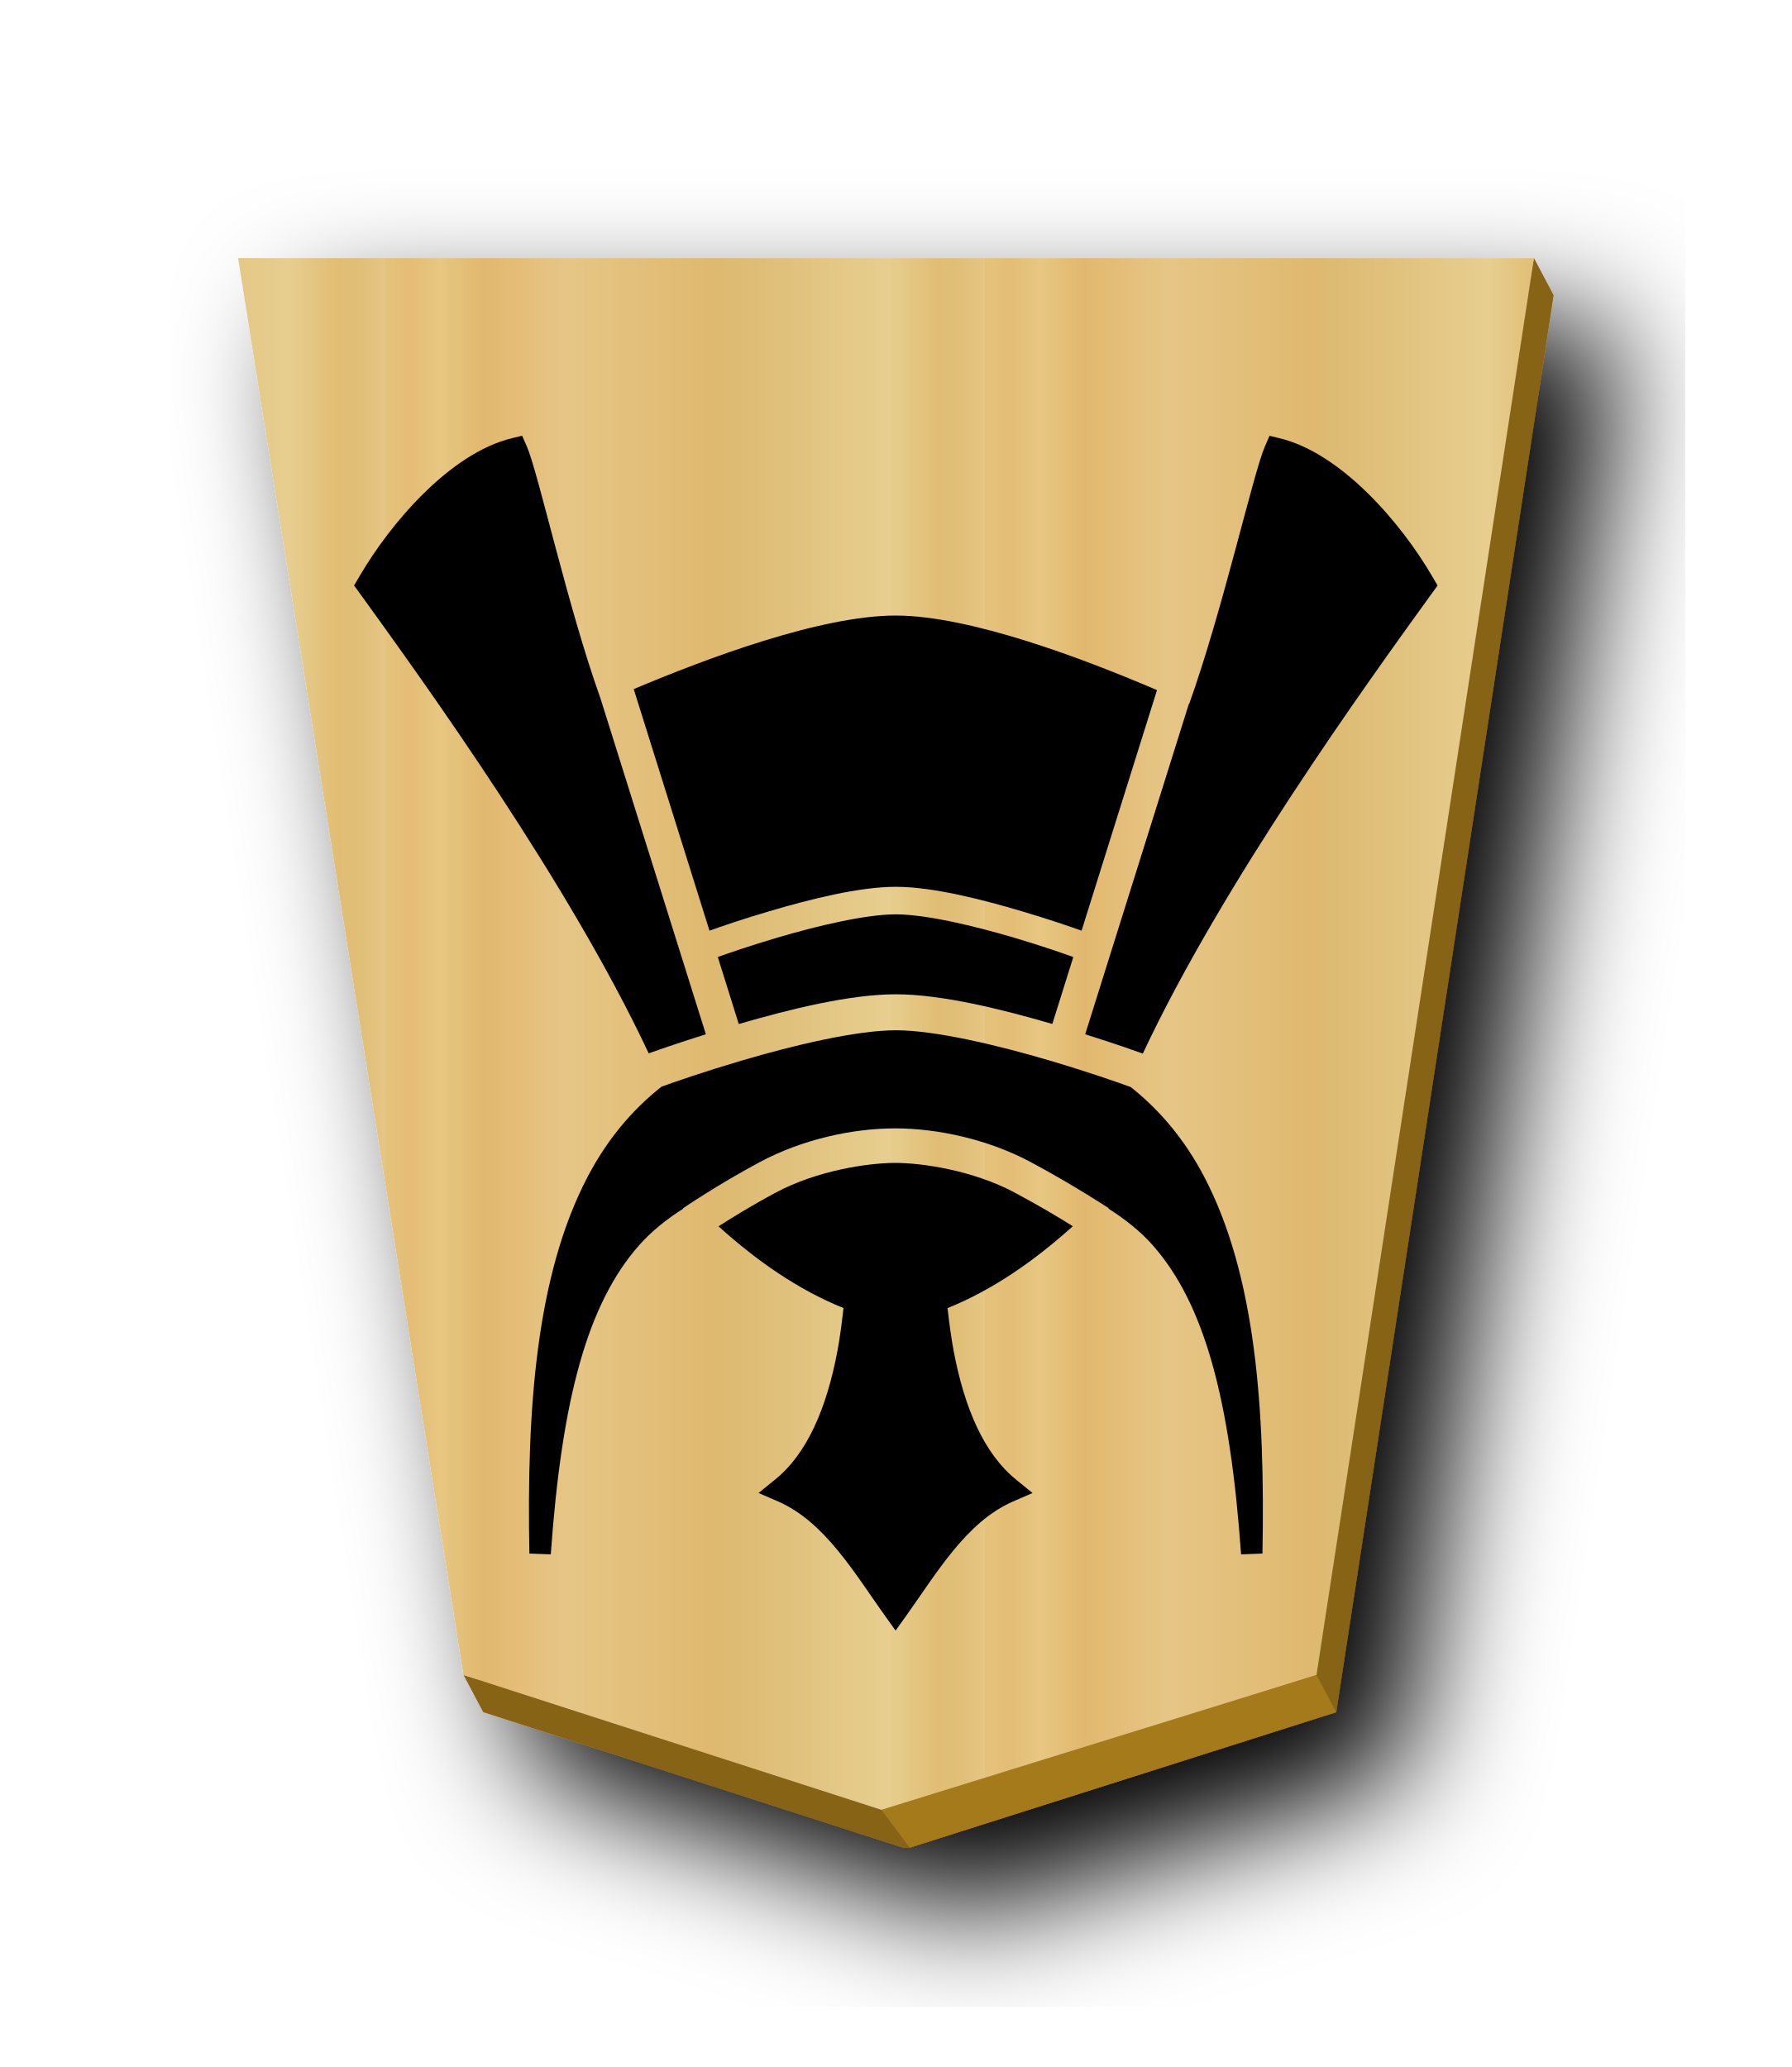
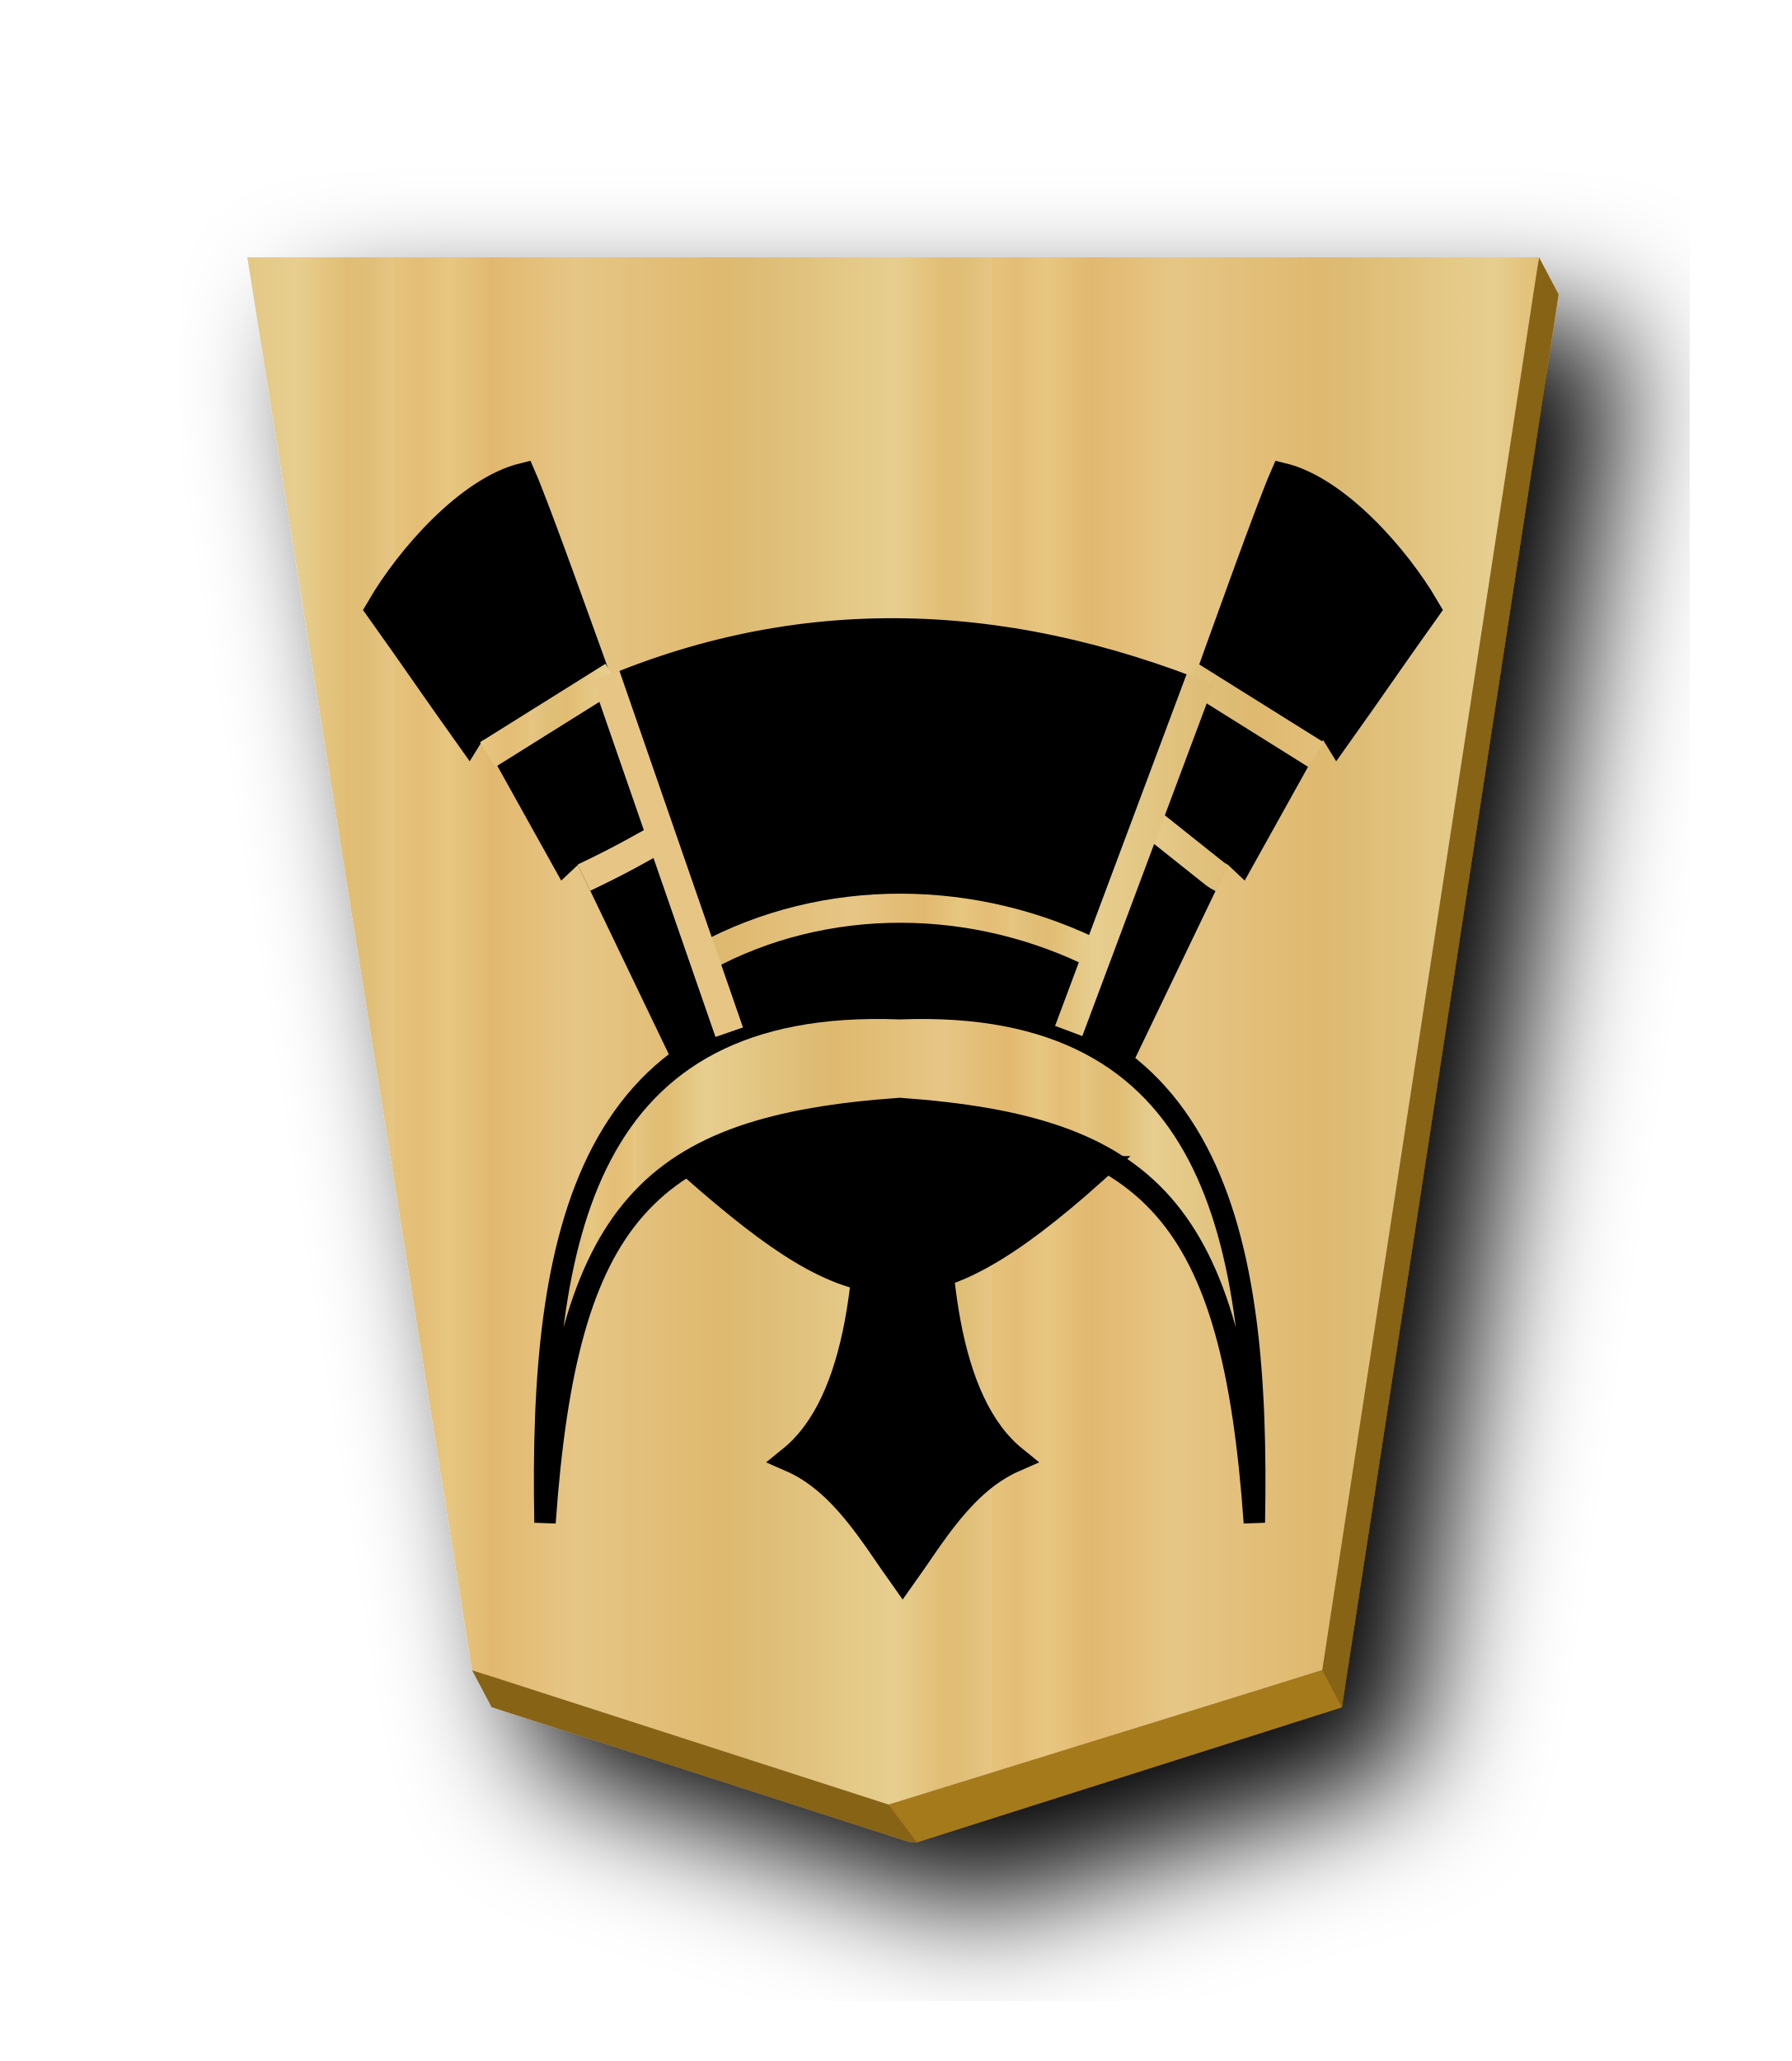
- <svg xmlns="http://www.w3.org/2000/svg" xmlns:xlink="http://www.w3.org/1999/xlink" viewBox="0 0 52 60" version="1.1" id="svg8234" width="52" height="60">
-   <defs id="defs8204">
-     <linearGradient id="a">
-       <stop offset="0" stop-color="#dfb459" id="stop8144" />
-       <stop offset=".033" stop-color="#dead54" id="stop8146" />
-       <stop offset=".093" stop-color="#e1b85f" id="stop8148" />
-       <stop offset=".165" stop-color="#dba84d" id="stop8150" />
-       <stop offset=".305" stop-color="#dfb765" id="stop8152" />
-       <stop offset=".539" stop-color="#d8a94e" id="stop8154" />
-       <stop offset=".586" stop-color="#d5ab53" id="stop8156" />
-       <stop offset=".84" stop-color="#e0bf6e" id="stop8158" />
-       <stop offset=".924" stop-color="#daae52" id="stop8160" />
-       <stop offset=".962" stop-color="#d9af57" id="stop8162" />
-       <stop offset="1" stop-color="#e1b663" id="stop8164" />
+ <svg xmlns="http://www.w3.org/2000/svg" xmlns:xlink="http://www.w3.org/1999/xlink" width="52.157" height="60" version="1.1" id="svg1717">
+   <defs id="defs1721">
+     <filter style="color-interpolation-filters:sRGB" id="filter1552">
+       <feFlood flood-opacity="0.498" flood-color="rgb(0,0,0)" result="flood" id="feFlood1542" />
+       <feComposite in="flood" in2="SourceGraphic" operator="in" result="composite1" id="feComposite1544" />
+       <feGaussianBlur in="composite1" stdDeviation="2.5" result="blur" id="feGaussianBlur1546" />
+       <feOffset dx="4.57967e-15" dy="4.41314e-15" result="offset" id="feOffset1548" />
+       <feComposite in="SourceGraphic" in2="offset" operator="over" result="composite2" id="feComposite1550" />
+     </filter>
+     <filter style="color-interpolation-filters:sRGB" id="filter1540">
+       <feFlood flood-opacity="0.498" flood-color="rgb(0,0,0)" result="flood" id="feFlood1530" />
+       <feComposite in="flood" in2="SourceGraphic" operator="in" result="composite1" id="feComposite1532" />
+       <feGaussianBlur in="composite1" stdDeviation="2.5" result="blur" id="feGaussianBlur1534" />
+       <feOffset dx="4.57967e-15" dy="4.41314e-15" result="offset" id="feOffset1536" />
+       <feComposite in="SourceGraphic" in2="offset" operator="over" result="composite2" id="feComposite1538" />
+     </filter>
+     <filter id="drop-shadow-9">
+       <feGaussianBlur in="SourceAlpha" result="blur" stdDeviation="2" id="feGaussianBlur5056" />
+       <feOffset result="offsetBlur" dx="2" dy="2" id="feOffset5058" />
+       <feBlend in="SourceGraphic" in2="offsetBlur" mode="normal" id="feBlend5060" />
+     </filter>
+     <filter id="drop-shadow-2">
+       <feGaussianBlur in="SourceAlpha" result="blur" stdDeviation="2" id="feGaussianBlur6807" />
+       <feOffset result="offsetBlur" dx="2" dy="2" id="feOffset6809" />
+       <feBlend in="SourceGraphic" in2="offsetBlur" mode="normal" id="feBlend6811" />
+     </filter>
+     <filter id="drop-shadow-2-8">
+       <feGaussianBlur in="SourceAlpha" result="blur" stdDeviation="2" id="feGaussianBlur6807-2" />
+       <feOffset result="offsetBlur" dx="2" dy="2" id="feOffset6809-8" />
+       <feBlend in="SourceGraphic" in2="offsetBlur" mode="normal" id="feBlend6811-0" />
+     </filter>
+     <filter id="drop-shadow-6">
+       <feGaussianBlur in="SourceAlpha" result="blur" stdDeviation="2" id="feGaussianBlur5056-9" />
+       <feOffset result="offsetBlur" dx="2" dy="2" id="feOffset5058-0" />
+       <feBlend in="SourceGraphic" in2="offsetBlur" mode="normal" id="feBlend5060-9" />
+     </filter>
+     <filter id="drop-shadow-27">
+       <feGaussianBlur in="SourceAlpha" result="blur" stdDeviation="2" id="feGaussianBlur5056-5" />
+       <feOffset result="offsetBlur" dx="2" dy="2" id="feOffset5058-6" />
+       <feBlend in="SourceGraphic" in2="offsetBlur" mode="normal" id="feBlend5060-96" />
+     </filter>
+     <filter id="drop-shadow-2-88">
+       <feGaussianBlur in="SourceAlpha" result="blur" stdDeviation="2" id="feGaussianBlur6807-1" />
+       <feOffset result="offsetBlur" dx="2" dy="2" id="feOffset6809-5" />
+       <feBlend in="SourceGraphic" in2="offsetBlur" mode="normal" id="feBlend6811-7" />
+     </filter>
+     <filter id="drop-shadow-2-6">
+       <feGaussianBlur in="SourceAlpha" result="blur" stdDeviation="2" id="feGaussianBlur6807-4" />
+       <feOffset result="offsetBlur" dx="2" dy="2" id="feOffset6809-6" />
+       <feBlend in="SourceGraphic" in2="offsetBlur" mode="normal" id="feBlend6811-8" />
+     </filter>
+     <filter id="drop-shadow-62">
+       <feGaussianBlur in="SourceAlpha" result="blur" stdDeviation="2" id="feGaussianBlur5056-7" />
+       <feOffset result="offsetBlur" dx="2" dy="2" id="feOffset5058-9" />
+       <feBlend in="SourceGraphic" in2="offsetBlur" mode="normal" id="feBlend5060-1" />
+     </filter>
+     <filter id="drop-shadow-1">
+       <feGaussianBlur in="SourceAlpha" result="blur" stdDeviation="2" id="feGaussianBlur5056-0" />
+       <feOffset result="offsetBlur" dx="2" dy="2" id="feOffset5058-7" />
+       <feBlend in="SourceGraphic" in2="offsetBlur" mode="normal" id="feBlend5060-4" />
+     </filter>
+     <filter id="drop-shadow-2-67">
+       <feGaussianBlur in="SourceAlpha" result="blur" stdDeviation="2" id="feGaussianBlur6807-7" />
+       <feOffset result="offsetBlur" dx="2" dy="2" id="feOffset6809-4" />
+       <feBlend in="SourceGraphic" in2="offsetBlur" mode="normal" id="feBlend6811-74" />
+     </filter>
+     <filter id="drop-shadow-2-86">
+       <feGaussianBlur in="SourceAlpha" result="blur" stdDeviation="2" id="feGaussianBlur6807-6" />
+       <feOffset result="offsetBlur" dx="2" dy="2" id="feOffset6809-9" />
+       <feBlend in="SourceGraphic" in2="offsetBlur" mode="normal" id="feBlend6811-1" />
+     </filter>
+     <filter id="drop-shadow-22">
+       <feGaussianBlur in="SourceAlpha" result="blur" stdDeviation="2" id="feGaussianBlur5056-0-5" />
+       <feOffset result="offsetBlur" dx="2" dy="2" id="feOffset5058-0-0" />
+       <feBlend in="SourceGraphic" in2="offsetBlur" mode="normal" id="feBlend5060-0" />
+     </filter>
+     <filter id="drop-shadow-2-8-6">
+       <feGaussianBlur in="SourceAlpha" result="blur" stdDeviation="2" id="feGaussianBlur6807-40" />
+       <feOffset result="offsetBlur" dx="2" dy="2" id="feOffset6809-4-3" />
+       <feBlend in="SourceGraphic" in2="offsetBlur" mode="normal" id="feBlend6811-3" />
+     </filter>
+     <filter id="drop-shadow-5">
+       <feGaussianBlur in="SourceAlpha" result="blur" stdDeviation="2" id="feGaussianBlur5056-6" />
+       <feOffset result="offsetBlur" dx="2" dy="2" id="feOffset5058-2" />
+       <feBlend in="SourceGraphic" in2="offsetBlur" mode="normal" id="feBlend5060-8" />
+     </filter>
+     <filter id="drop-shadow-5-9">
+       <feGaussianBlur in="SourceAlpha" result="blur" stdDeviation="2" id="feGaussianBlur5056-6-0" />
+       <feOffset result="offsetBlur" dx="2" dy="2" id="feOffset5058-2-0" />
+       <feBlend in="SourceGraphic" in2="offsetBlur" mode="normal" id="feBlend5060-8-3" />
+     </filter>
+     <filter id="drop-shadow-2-84">
+       <feGaussianBlur in="SourceAlpha" result="blur" stdDeviation="2" id="feGaussianBlur6807-9" />
+       <feOffset result="offsetBlur" dx="2" dy="2" id="feOffset6809-5-9" />
+       <feBlend in="SourceGraphic" in2="offsetBlur" mode="normal" id="feBlend6811-1-9" />
+     </filter>
+     <filter id="drop-shadow-5-7">
+       <feGaussianBlur in="SourceAlpha" result="blur" stdDeviation="2" id="feGaussianBlur5056-6-4" />
+       <feOffset result="offsetBlur" dx="2" dy="2" id="feOffset5058-2-07" />
+       <feBlend in="SourceGraphic" in2="offsetBlur" mode="normal" id="feBlend5060-8-9" />
+     </filter>
+     <filter id="drop-shadow-5-0">
+       <feGaussianBlur in="SourceAlpha" result="blur" stdDeviation="2" id="feGaussianBlur5056-6-2" />
+       <feOffset result="offsetBlur" dx="2" dy="2" id="feOffset5058-2-2" />
+       <feBlend in="SourceGraphic" in2="offsetBlur" mode="normal" id="feBlend5060-8-4" />
+     </filter>
+     <filter id="drop-shadow-2-8-6-3">
+       <feGaussianBlur in="SourceAlpha" result="blur" stdDeviation="2" id="feGaussianBlur6807-40-7" />
+       <feOffset result="offsetBlur" dx="2" dy="2" id="feOffset6809-4-3-6" />
+       <feBlend in="SourceGraphic" in2="offsetBlur" mode="normal" id="feBlend6811-3-1" />
+     </filter>
+     <filter id="drop-shadow-2-8-6-8">
+       <feGaussianBlur in="SourceAlpha" result="blur" stdDeviation="2" id="feGaussianBlur6807-40-6" />
+       <feOffset result="offsetBlur" dx="2" dy="2" id="feOffset6809-4-3-1" />
+       <feBlend in="SourceGraphic" in2="offsetBlur" mode="normal" id="feBlend6811-3-8" />
+     </filter>
+     <filter id="drop-shadow-22-1">
+       <feGaussianBlur in="SourceAlpha" result="blur" stdDeviation="2" id="feGaussianBlur5056-0-5-5" />
+       <feOffset result="offsetBlur" dx="2" dy="2" id="feOffset5058-0-0-8" />
+       <feBlend in="SourceGraphic" in2="offsetBlur" mode="normal" id="feBlend5060-0-4" />
+     </filter>
+     <linearGradient id="linearGradient12530">
+       <stop style="stop-color:#dfb459;stop-opacity:1" offset="0" id="stop12526" />
+       <stop id="stop16843" offset="0.033" style="stop-color:#dead54;stop-opacity:1" />
+       <stop id="stop12556" offset="0.093" style="stop-color:#e1b85f;stop-opacity:1" />
+       <stop id="stop12532" offset="0.165" style="stop-color:#dba84d;stop-opacity:1" />
+       <stop style="stop-color:#dfb765;stop-opacity:1" offset="0.305" id="stop12564" />
+       <stop style="stop-color:#d8a94e;stop-opacity:1" offset="0.539" id="stop12558" />
+       <stop id="stop12562" offset="0.586" style="stop-color:#d5ab53;stop-opacity:1" />
+       <stop style="stop-color:#e0bf6e;stop-opacity:1" offset="0.84" id="stop12534" />
+       <stop id="stop16845" offset="0.924" style="stop-color:#daae52;stop-opacity:1" />
+       <stop id="stop12560" offset="0.962" style="stop-color:#d9af57;stop-opacity:1" />
+       <stop style="stop-color:#e1b663;stop-opacity:1" offset="1" id="stop12528" />
    </linearGradient>
-     <linearGradient xlink:href="#a" id="c" x1="148.368" y1="49.819" x2="129.504" y2="49.819" gradientUnits="userSpaceOnUse" spreadMethod="repeat" />
-     <linearGradient id="b">
-       <stop offset="0" stop-color="#e5c37b" id="stop8173" />
-       <stop offset=".042" stop-color="#e4bd76" id="stop8175" />
-       <stop offset=".093" stop-color="#e7c781" id="stop8177" />
-       <stop offset=".165" stop-color="#e2b86e" id="stop8179" />
-       <stop offset=".305" stop-color="#e6c686" id="stop8181" />
-       <stop offset=".539" stop-color="#dfb96f" id="stop8183" />
-       <stop offset=".586" stop-color="#ddbb73" id="stop8185" />
-       <stop offset=".84" stop-color="#e7ce8f" id="stop8187" />
-       <stop offset=".924" stop-color="#e1bd73" id="stop8189" />
-       <stop offset=".962" stop-color="#e0bf78" id="stop8191" />
-       <stop offset="1" stop-color="#e7c685" id="stop8193" />
+     <filter id="drop-shadow-22-2">
+       <feGaussianBlur in="SourceAlpha" result="blur" stdDeviation="2" id="feGaussianBlur5056-0-5-1" />
+       <feOffset result="offsetBlur" dx="2" dy="2" id="feOffset5058-0-0-3" />
+       <feBlend in="SourceGraphic" in2="offsetBlur" mode="normal" id="feBlend5060-0-1" />
+     </filter>
+     <linearGradient xlink:href="#linearGradient12530" id="linearGradient11689" x1="148.368" y1="49.819" x2="129.504" y2="49.819" gradientUnits="userSpaceOnUse" spreadMethod="repeat" />
+     <linearGradient xlink:href="#linearGradient11760" id="linearGradient60400" x1="-40.518" y1="236.614" x2="184.164" y2="236.614" gradientUnits="userSpaceOnUse" spreadMethod="repeat" />
+     <linearGradient xlink:href="#linearGradient11760" id="linearGradient60416" x1="262.772" y1="142.935" x2="280.5" y2="142.935" gradientUnits="userSpaceOnUse" spreadMethod="repeat" />
+     <linearGradient xlink:href="#linearGradient11760" id="linearGradient60440" x1="295.323" y1="90.705" x2="311.338" y2="90.705" gradientUnits="userSpaceOnUse" />
+     <linearGradient xlink:href="#linearGradient11760" id="linearGradient60432" x1="296.145" y1="93.368" x2="313.361" y2="93.368" gradientUnits="userSpaceOnUse" spreadMethod="repeat" />
+     <linearGradient xlink:href="#linearGradient11760" id="linearGradient60408" x1="294.715" y1="93.394" x2="311.827" y2="93.394" gradientUnits="userSpaceOnUse" />
+     <filter id="drop-shadow-22-29">
+       <feGaussianBlur in="SourceAlpha" result="blur" stdDeviation="2" id="feGaussianBlur5056-0-5-3" />
+       <feOffset result="offsetBlur" dx="2" dy="2" id="feOffset5058-0-0-1" />
+       <feBlend in="SourceGraphic" in2="offsetBlur" mode="normal" id="feBlend5060-0-2" />
+     </filter>
+     <filter id="drop-shadow-2-84-1-4">
+       <feGaussianBlur in="SourceAlpha" result="blur" stdDeviation="2" id="feGaussianBlur6807-9-0-2" />
+       <feOffset result="offsetBlur" dx="2" dy="2" id="feOffset6809-5-3-5" />
+       <feBlend in="SourceGraphic" in2="offsetBlur" mode="normal" id="feBlend6811-1-0-4" />
+     </filter>
+     <linearGradient id="linearGradient11760">
+       <stop id="stop11738" offset="0" style="stop-color:#e5c37b;stop-opacity:1" />
+       <stop style="stop-color:#e4bd76;stop-opacity:1" offset="0.042" id="stop11740" />
+       <stop style="stop-color:#e7c781;stop-opacity:1" offset="0.093" id="stop11742" />
+       <stop style="stop-color:#e2b86e;stop-opacity:1" offset="0.165" id="stop11744" />
+       <stop id="stop11746" offset="0.305" style="stop-color:#e6c686;stop-opacity:1" />
+       <stop id="stop11748" offset="0.539" style="stop-color:#dfb96f;stop-opacity:1" />
+       <stop style="stop-color:#ddbb73;stop-opacity:1" offset="0.586" id="stop11750" />
+       <stop id="stop11752" offset="0.84" style="stop-color:#e7ce8f;stop-opacity:1" />
+       <stop style="stop-color:#e1bd73;stop-opacity:1" offset="0.924" id="stop11754" />
+       <stop style="stop-color:#e0bf78;stop-opacity:1" offset="0.962" id="stop11756" />
+       <stop id="stop11758" offset="1" style="stop-color:#e7c685;stop-opacity:1" />
    </linearGradient>
-     <linearGradient xlink:href="#b" id="e" gradientUnits="userSpaceOnUse" x1="148.368" y1="49.819" x2="129.504" y2="49.819" spreadMethod="repeat" />
-     <filter id="d">
-       <feGaussianBlur in="SourceAlpha" result="blur" stdDeviation="2" id="feGaussianBlur8197" />
-       <feOffset result="offsetBlur" dx="2" dy="2" id="feOffset8199" />
-       <feBlend in="SourceGraphic" in2="offsetBlur" id="feBlend8201" mode="normal" />
-     </filter>
+     <linearGradient xlink:href="#linearGradient11760" id="linearGradient14143" gradientUnits="userSpaceOnUse" x1="148.368" y1="49.819" x2="129.504" y2="49.819" spreadMethod="repeat" />
  </defs>
-   <g transform="matrix(0.92309,0,0,0.92309,-92.74584,-20.034)" fill="url(#c)" filter="url(#d)" id="g8210" style="fill:url(#c)">
-     <path d="m 148.703,29.817 -0.234,1.17 h -39.89 l 6.924,43.53 -0.457,-0.142 0.62,1.17 13.14,4.24 c 0.09,0.018 0.18,0.03 0.27,0.02 l 13.409,-4.26 6.836,-44.558 z" fill="#876419" id="path8206" />
-     <path d="m -37.3,-31.01 -13.408,4.26 -6.837,44.558 h 40.743 l -7.088,-44.558 -13.138,-4.239 a 0.885,0.885 0 0 0 -0.271,-0.021 z" fill="url(#e)" transform="rotate(180,45.578,23.813)" id="path8208" style="fill:url(#e)" />
+   <filter id="drop-shadow">
+     <feGaussianBlur in="SourceAlpha" result="blur" stdDeviation="2" id="feGaussianBlur1692" />
+     <feOffset result="offsetBlur" dx="2" dy="2" id="feOffset1694" />
+     <feBlend in="SourceGraphic" in2="offsetBlur" mode="normal" id="feBlend1696" />
+   </filter>
+   <g style="display:inline" id="g8300" transform="translate(-229.8976,-144.8817)">
+     <g id="g6832-4" transform="matrix(0.9230881,0,0,0.9230881,137.4419,124.8479)" style="display:inline;fill:url(#linearGradient11689);fill-opacity:1;filter:url(#drop-shadow-2-84)">
+       <g style="fill:url(#linearGradient11689);fill-opacity:1.0" id="g6830-3" transform="rotate(180,45.5785,23.8125)">
+         <path style="fill:#876419;fill-opacity:1;stroke-width:0.923" d="M 44.811 7.49 L 44.594 8.57 L 7.771 8.57 L 14.164 48.752 L 13.742 48.621 L 14.314 49.701 L 26.443 53.615 C 26.526 53.631 26.609 53.643 26.693 53.633 L 39.07 49.701 L 45.381 8.57 L 44.811 7.49 z " transform="matrix(-1.08332,0,0,-1.08332,-9.002188,25.92191)" id="path11691" />
+         <path id="path6814-84" d="m -37.299,-31.01 -13.409,4.26 -6.837,44.558 40.743,1.56e-4 -7.088,-44.558 -13.138,-4.239 c -0.09,-0.017 -0.18,-0.032 -0.271,-0.021 z" style="fill:url(#linearGradient14143);fill-opacity:1" />
+       </g>
+     </g>
+     <path style="fill:#a57a1b;stroke:none;stroke-width:1px;stroke-linecap:butt;stroke-linejoin:miter;stroke-opacity:1;fill-opacity:1" d="m 255.768,197.416 0.823,1.099 12.377,-3.932 -0.572,-1.08 z" id="path11700" />
+     <g id="g4765-8" transform="matrix(-0.8466389,0,0,-0.8466389,523.2618,248.7218)" style="display:inline;stroke-width:1;stroke-miterlimit:4;stroke-dasharray:none">
+       <g id="g4749-0" style="stroke-width:1;stroke-miterlimit:4;stroke-dasharray:none">
+         <g id="g4698-6" transform="translate(-0.1909194)" style="stroke-width:1;stroke-miterlimit:4;stroke-dasharray:none">
+           <g style="stroke:#000000;stroke-width:1;stroke-miterlimit:4;stroke-dasharray:none" transform="translate(31.46625,-52.3259)" id="g4642-5">
+             <path style="fill:#000000;stroke:#000000;stroke-width:1;stroke-linecap:butt;stroke-linejoin:miter;stroke-miterlimit:4;stroke-dasharray:none;stroke-opacity:1" d="m 282.83,136.555 c 0.204,-5.886 -0.282,-11.142 -3.009,-13.33 2.021,-0.874 3.211,-2.979 4.365,-4.579 1.153,1.599 2.344,3.705 4.365,4.579 -2.727,2.187 -3.213,7.444 -3.009,13.33 v 4e-5 c -0.479,0.154 -0.912,0.23 -1.356,0.233 -0.444,-0.003 -0.877,-0.079 -1.356,-0.233 z" id="path4543-7-5" transform="matrix(0.8817882,0,0,0.8893486,33.59414,15.21736)" />
+             <path transform="matrix(0.06852995,0,0,0.08094496,265.4334,113.5891)" style="fill:url(#linearGradient60400);fill-opacity:1.0;stroke:#000000;stroke-width:10.741;stroke-linecap:butt;stroke-linejoin:miter;stroke-miterlimit:4;stroke-dasharray:none;stroke-opacity:1" d="M 97.159,111.627 C 94.395,233.017 116.773,335.819 275.143,330.702 433.513,335.819 455.891,233.017 453.127,111.627 442.062,243.914 401.615,279.031 275.143,286.665 148.672,279.031 108.224,243.914 97.159,111.627 Z" id="path4545-5" />
+             <path transform="matrix(0.06852995,0,0,0.08094496,265.4334,113.5891)" style="fill:#000000;stroke:#000000;stroke-width:13.427;stroke-linecap:butt;stroke-linejoin:miter;stroke-miterlimit:4;stroke-dasharray:none;stroke-opacity:1" d="m 166.796,305.119 -54.464,95.975 -8.754,-6.962 -40.59,61.713 -7.283,-9.989 c -17.702,21.022 -27.021,32.762 -44.724,53.783 14.216,20.56 44.129,49.69 71.961,55.397 13.293,-25.846 83.134,-195.794 102.034,-237.339 m 195.234,-12.578 54.464,95.975 8.754,-6.962 40.59,61.713 7.283,-9.989 c 17.702,21.022 27.021,32.762 44.724,53.783 -14.216,20.56 -44.129,49.69 -71.961,55.397 -13.293,-25.846 -83.134,-195.794 -102.034,-237.339" id="path4555-4" />
+             <path style="fill:#000000;stroke:#000000;stroke-width:0.985;stroke-linecap:butt;stroke-linejoin:miter;stroke-miterlimit:4;stroke-dasharray:none;stroke-opacity:1" d="m 273.596,150.941 c 7.368,2.998 14.491,3.094 21.344,0 l -4.026,-11.426 c -4.026,1.6 -9.195,1.934 -13.229,-0.091 z" id="path4559-6" />
+             <path style="fill:none;stroke:url(#linearGradient60416);stroke-width:1;stroke-linecap:butt;stroke-linejoin:miter;stroke-miterlimit:4;stroke-dasharray:none;stroke-opacity:1" d="m 277.406,142.092 c 4.274,2.181 9.44,2.241 13.607,-0.031" id="path4553-5" />
+           </g>
+           <path transform="translate(-0.7954951,2.740039)" style="fill:none;stroke:url(#linearGradient60440);stroke-width:1;stroke-linecap:butt;stroke-linejoin:miter;stroke-miterlimit:4;stroke-dasharray:none;stroke-opacity:1" d="m 305.46,89.714 c 0.226,0.11 0.292,0.192 0.382,0.255 l 2.239,1.784 m 19.327,-2.022 c -1.58,0.756 -1.927,1.009 -2.891,1.514" id="path4667-9" />
+           <path id="path4676-2" d="m 303.51,92.019 4.314,2.699 m 24.168,-2.699 -4.314,2.699" style="fill:none;stroke:url(#linearGradient60432);stroke-width:1;stroke-linecap:butt;stroke-linejoin:miter;stroke-miterlimit:4;stroke-dasharray:none;stroke-opacity:1" transform="translate(-2.069544,4.683662)" />
+           <path id="path4684-3" d="m 305.415,99.305 4.528,-12.106 m 11.674,-0.042 4.25,12.266" style="fill:none;stroke:url(#linearGradient60408);stroke-width:1;stroke-linecap:butt;stroke-linejoin:miter;stroke-miterlimit:4;stroke-dasharray:none;stroke-opacity:1" />
+         </g>
+         <path style="fill:#000000;stroke:#000000;stroke-width:1;stroke-linecap:butt;stroke-linejoin:miter;stroke-miterlimit:4;stroke-dasharray:none;stroke-opacity:1" d="m 308.939,82.397 c 5.872,-5.234 8.038,-4.799 13.62,0.085 -2.865,1.17 -3.08,1.033 -6.698,1.682 -3.343,-0.681 -2.766,-0.121 -6.921,-1.767 z" id="path4726-6" />
+       </g>
+     </g>
  </g>
-   <path d="m 25.58,52.534 0.823,1.099 12.377,-3.933 -0.572,-1.08 z" fill="#a57a1b" id="path8212" />
-   <path id="path6292" style="color:#000000;font-style:normal;font-variant:normal;font-weight:normal;font-stretch:normal;font-size:medium;line-height:normal;font-family:sans-serif;font-variant-ligatures:normal;font-variant-position:normal;font-variant-caps:normal;font-variant-numeric:normal;font-variant-alternates:normal;font-variant-east-asian:normal;font-feature-settings:normal;font-variation-settings:normal;text-indent:0;text-align:start;text-decoration:none;text-decoration-line:none;text-decoration-style:solid;text-decoration-color:#000000;letter-spacing:normal;word-spacing:normal;text-transform:none;writing-mode:lr-tb;direction:ltr;text-orientation:mixed;dominant-baseline:auto;baseline-shift:baseline;text-anchor:start;white-space:normal;shape-padding:0;shape-margin:0;inline-size:0;clip-rule:nonzero;display:inline;overflow:visible;visibility:visible;isolation:auto;mix-blend-mode:normal;color-interpolation:sRGB;color-interpolation-filters:linearRGB;solid-color:#000000;solid-opacity:1;vector-effect:none;fill:#000000;fill-opacity:1;fill-rule:nonzero;stroke:none;stroke-width:0.75;stroke-linecap:butt;stroke-linejoin:miter;stroke-miterlimit:4;stroke-dasharray:none;stroke-dashoffset:0;stroke-opacity:1;color-rendering:auto;image-rendering:auto;shape-rendering:auto;text-rendering:auto;enable-background:accumulate;stop-color:#000000" d="m 25.992,47.331 0.303,-0.422 c 0.881,-1.232 1.746,-2.732 3.104,-3.324 l 0.568,-0.246 -0.482,-0.393 c -0.912,-0.738 -1.493,-2.047 -1.811,-3.75 -0.072,-0.388 -0.127,-0.801 -0.174,-1.225 1.321,-0.534 2.515,-1.368 3.635,-2.377 -0.389,-0.246 -0.951,-0.582 -1.688,-0.977 -1.2,-0.642 -2.681,-0.86 -3.457,-0.861 -0.79,-8.46e-4 -2.274,0.219 -3.473,0.861 -0.746,0.4 -1.279,0.735 -1.664,0.98 1.117,1.007 2.308,1.84 3.627,2.373 -0.047,0.424 -0.1,0.837 -0.172,1.225 -0.318,1.703 -0.896,3.012 -1.809,3.75 l -0.484,0.393 0.568,0.246 c 1.357,0.592 2.225,2.092 3.105,3.324 z M 36.018,45.12 36.639,45.096 c 0.081,-4.184 -0.191,-8.092 -1.703,-10.961 -0.536,-1.017 -1.239,-1.883 -2.119,-2.58 -0.391,-0.142 -1.18,-0.421 -2.334,-0.764 -1.506,-0.447 -3.341,-0.884 -4.48,-0.885 -1.143,-3.81e-4 -2.983,0.437 -4.494,0.885 -1.126,0.334 -1.897,0.604 -2.309,0.752 -0.887,0.699 -1.594,1.57 -2.133,2.592 -1.512,2.869 -1.784,6.776 -1.703,10.961 l 0.621,0.023 c 0.319,-4.498 1.058,-7.262 2.559,-8.967 0.369,-0.419 0.806,-0.762 1.285,-1.068 l -0.006,-0.01 c 0,0 0.975,-0.67 2.225,-1.34 1.249,-0.67 2.718,-0.982 3.943,-0.98 1.214,0.002 2.68,0.313 3.93,0.982 1.249,0.669 2.258,1.336 2.258,1.336 l -0.008,0.012 c 0.48,0.307 0.92,0.649 1.289,1.068 1.5,1.705 2.24,4.468 2.559,8.967 z M 33.168,30.581 c 2.323,-4.954 6.476,-10.71 8.359,-13.316 l 0.195,-0.268 -0.17,-0.291 c -0.872,-1.49 -2.601,-3.546 -4.418,-3.986 l -0.289,-0.07 -0.135,0.311 c -0.339,0.778 -1.224,4.756 -2.197,7.471 -0.003,-8.47e-4 -0.006,-0.003 -0.008,-0.004 l -3.01,9.594 c 0.931,0.295 1.416,0.47 1.672,0.561 z m -14.34,-0.006 c 0.262,-0.092 0.735,-0.26 1.658,-0.553 l -3.061,-9.756 c -0.947,-2.642 -1.803,-6.546 -2.135,-7.307 l -0.137,-0.311 -0.289,0.07 c -1.817,0.44 -3.544,2.496 -4.416,3.986 l -0.172,0.291 0.195,0.268 c 1.882,2.606 6.032,8.359 8.355,13.311 z m 2.613,-0.85 c 1.5,-0.437 3.235,-0.864 4.561,-0.863 1.319,4.49e-4 3.045,0.426 4.539,0.861 l 0.609,-1.943 c -0.342,-0.122 -0.901,-0.318 -1.711,-0.559 -1.156,-0.343 -2.565,-0.679 -3.439,-0.68 -0.877,-2.88e-4 -2.292,0.336 -3.451,0.68 -0.812,0.241 -1.374,0.436 -1.717,0.559 z m 9.949,-2.711 2.189,-6.982 c -2.073,-0.887 -5.395,-2.161 -7.58,-2.164 -2.176,-0.003 -5.486,1.241 -7.607,2.135 l 2.199,7.012 c 0.363,-0.129 0.924,-0.324 1.729,-0.562 1.189,-0.352 2.611,-0.711 3.68,-0.711 1.066,3.64e-4 2.483,0.361 3.668,0.713 0.8,0.238 1.36,0.431 1.723,0.561 z" />
</svg>
